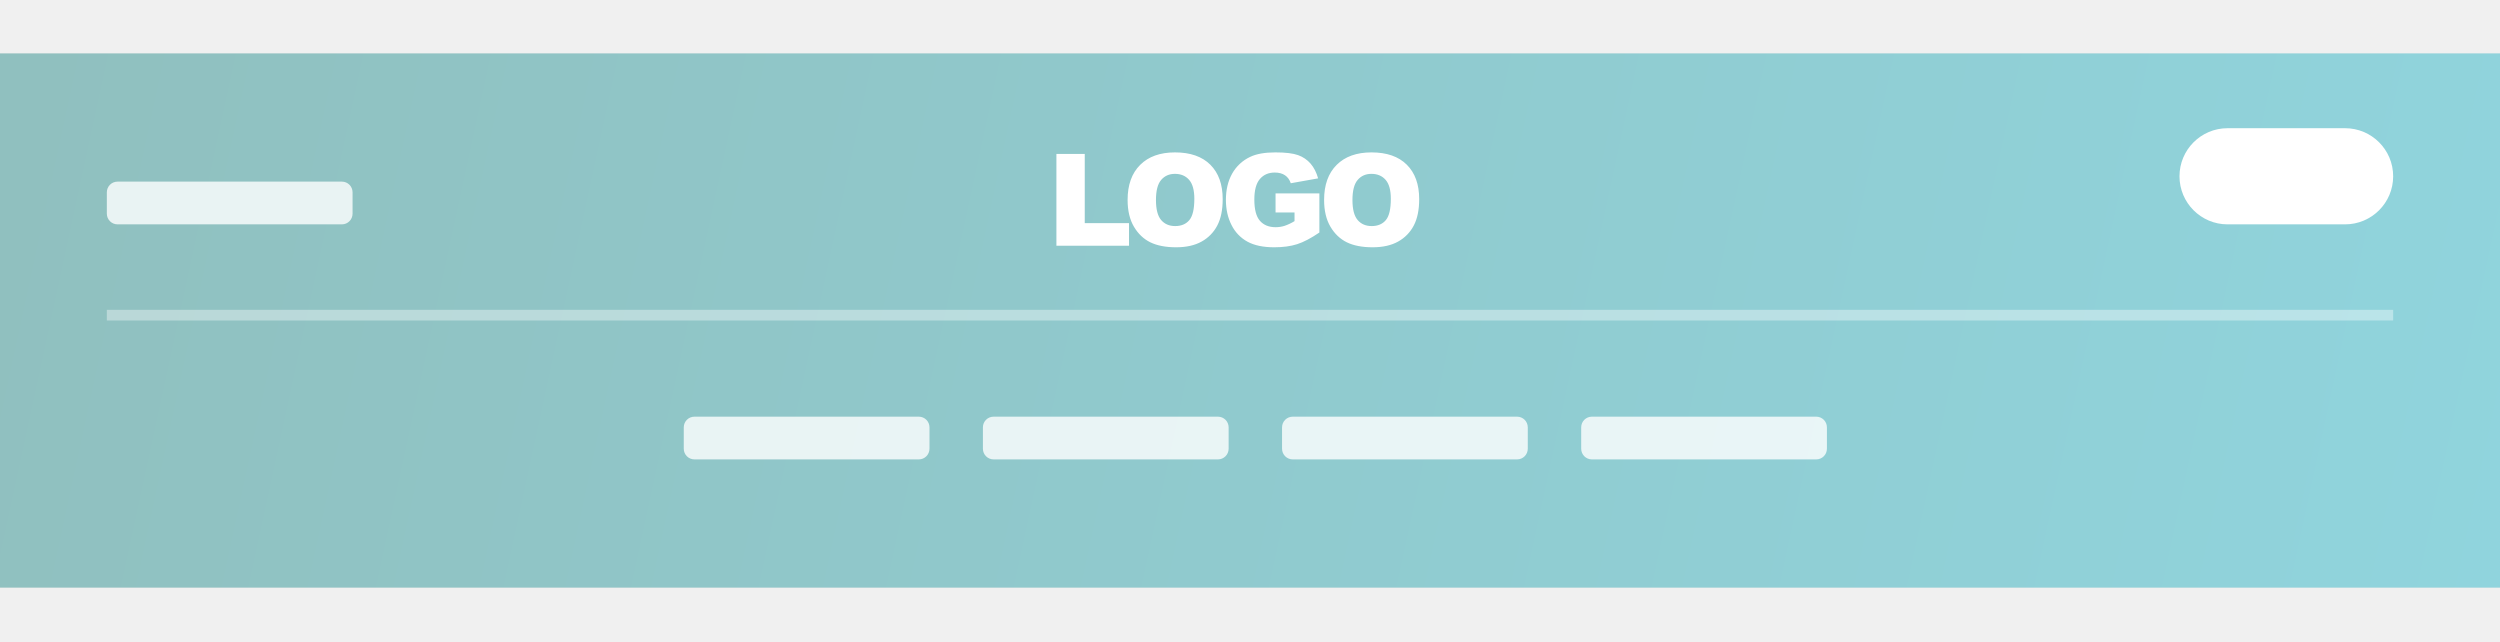
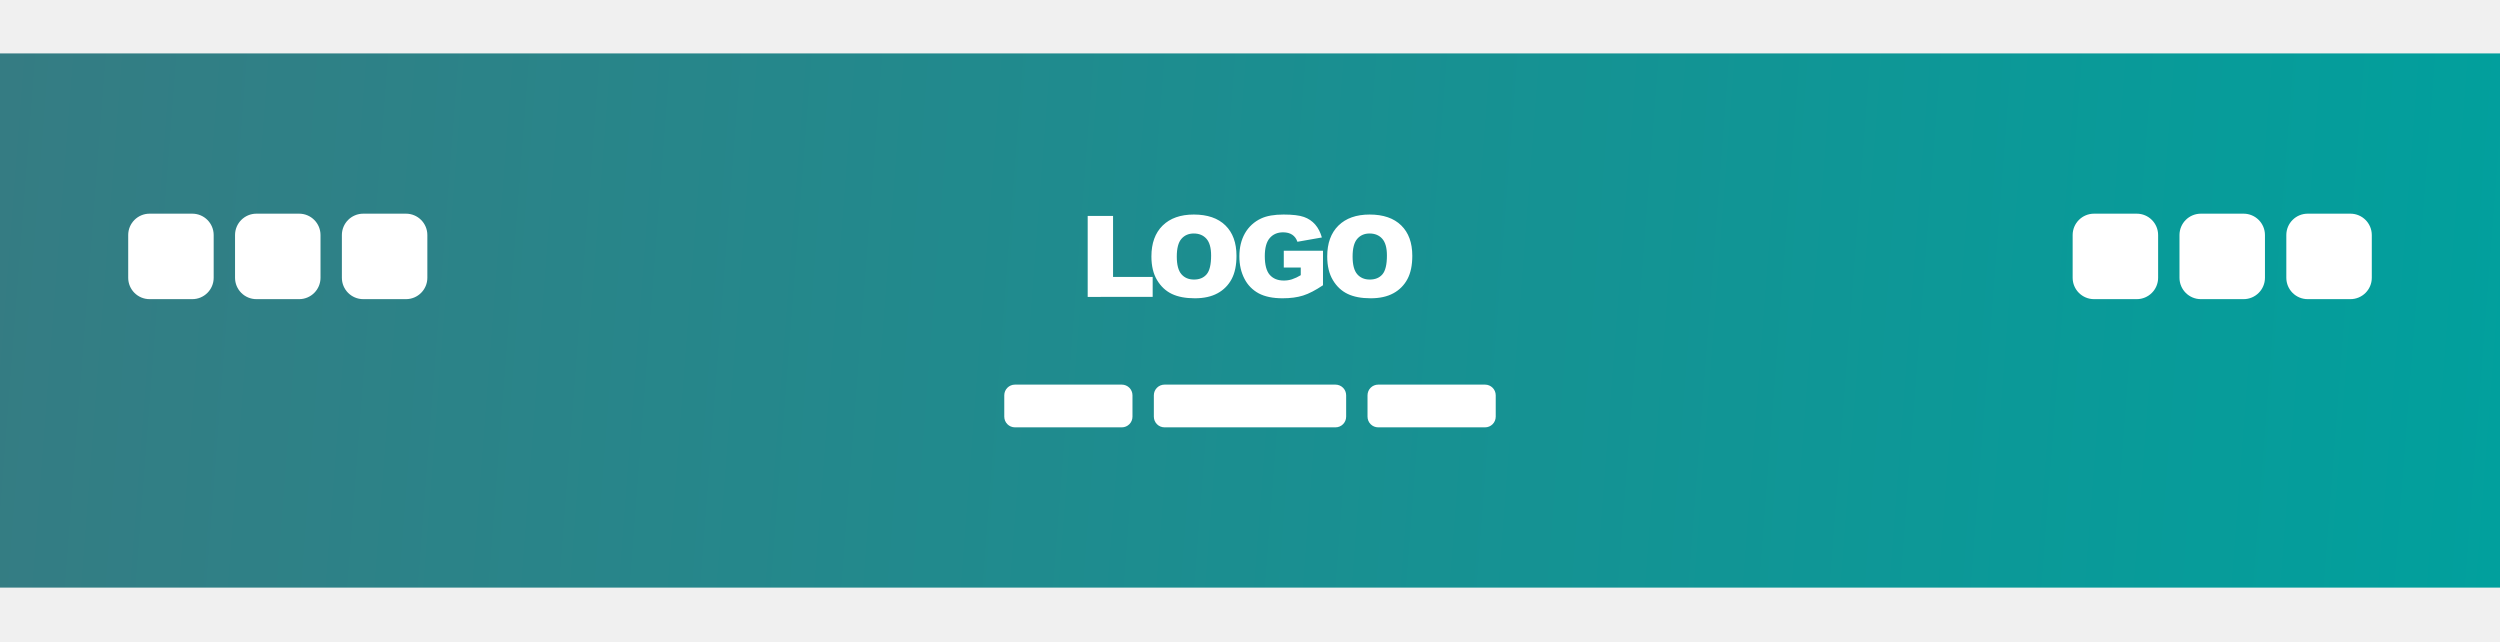
- <svg xmlns="http://www.w3.org/2000/svg" xmlns:xlink="http://www.w3.org/1999/xlink" width="234" height="60" viewBox="0 0 234 60">
+ <svg xmlns="http://www.w3.org/2000/svg" width="234" height="60" viewBox="0 0 234 60">
+   <path transform="translate(0 5)" fill="url(#header_preview_vertical__a)" d="M0 0h234v50H0z" />
+   <rect x="12" y="20" width="8" height="8" rx="2" fill="#fff" />
+   <rect x="22" y="20" width="8" height="8" rx="2" fill="#fff" />
+   <rect x="32" y="20" width="8" height="8" rx="2" fill="#fff" />
+   <path d="M107.89 27.789v-1.865h-3.708V20.21h-2.374v7.58l6.082-.001Zm3.945.13c.852 0 1.565-.158 2.136-.473a3.208 3.208 0 0 0 1.31-1.324c.303-.567.454-1.293.454-2.179 0-1.22-.346-2.169-1.038-2.846-.692-.677-1.677-1.016-2.957-1.016-1.247 0-2.22.345-2.92 1.034-.699.69-1.048 1.653-1.048 2.89 0 .886.176 1.624.53 2.213.352.59.813 1.02 1.38 1.292.569.273 1.286.409 2.153.409Zm-.079-1.753c-.496 0-.889-.167-1.177-.501-.288-.335-.432-.884-.432-1.65 0-.772.145-1.325.435-1.66.29-.333.674-.5 1.153-.5.5 0 .896.164 1.188.493.291.33.437.85.437 1.564 0 .848-.14 1.436-.42 1.763-.279.327-.674.491-1.184.491Zm8.291 1.753c.741 0 1.381-.085 1.921-.256.54-.17 1.162-.492 1.864-.964v-3.232h-3.67v1.577h1.589v.714c-.26.16-.538.29-.828.388a2.518 2.518 0 0 1-.76.113c-.56 0-.996-.176-1.309-.527-.312-.352-.469-.938-.469-1.758 0-.772.155-1.336.464-1.693.31-.357.724-.535 1.245-.535.35 0 .637.076.863.227.225.152.385.37.48.657l2.29-.403c-.14-.49-.348-.894-.626-1.213a2.469 2.469 0 0 0-1.049-.705c-.42-.152-1.056-.228-1.905-.228-.881 0-1.582.122-2.103.367a3.35 3.35 0 0 0-1.52 1.393c-.346.612-.519 1.332-.519 2.159 0 .786.158 1.482.474 2.089a3.172 3.172 0 0 0 1.337 1.37c.575.306 1.319.46 2.231.46Zm8.244 0c.853 0 1.565-.158 2.136-.473a3.208 3.208 0 0 0 1.31-1.324c.303-.567.454-1.293.454-2.179 0-1.22-.346-2.169-1.038-2.846-.692-.677-1.677-1.016-2.957-1.016-1.247 0-2.22.345-2.92 1.034-.699.69-1.048 1.653-1.048 2.89 0 .886.176 1.624.53 2.213.352.59.813 1.02 1.38 1.292.569.273 1.286.409 2.153.409Zm-.079-1.753c-.496 0-.888-.167-1.177-.501-.288-.335-.432-.884-.432-1.65 0-.772.145-1.325.435-1.66.29-.333.674-.5 1.153-.5.5 0 .896.164 1.188.493.292.33.437.85.437 1.564 0 .848-.14 1.436-.419 1.763-.28.327-.675.491-1.185.491Z" fill="#fff" />
+   <rect x="194" y="20" width="8" height="8" rx="2" fill="#fff" />
+   <rect x="204" y="20" width="8" height="8" rx="2" fill="#fff" />
+   <rect x="214" y="20" width="8" height="8" rx="2" fill="#fff" />
+   <rect x="94" y="36" width="12" height="4" rx="1" fill="#fff" />
+   <rect x="108" y="36" width="18" height="4" rx="1" fill="#fff" />
+   <rect x="128" y="36" width="12" height="4" rx="1" fill="#fff" />
  <defs>
-     <linearGradient id="linearGradient-1" x1="0%" x2="100%" y1="47.717%" y2="52.283%">
-       <stop offset="0%" stop-color="#00A09D" />
-       <stop offset="100%" stop-color="#00E2FF" />
+     <linearGradient id="header_preview_vertical__a" x1="0" y1="0" x2="236.447" y2="18.188" gradientUnits="userSpaceOnUse">
+       <stop stop-color="#357C83" />
+       <stop offset="1" stop-color="#01A09D" />
    </linearGradient>
-     <rect id="path-29" width="234" height="50" x="0" y="5" />
  </defs>
-   <g fill="none" fill-rule="evenodd" class="header_template_vertical">
-     <g class="bg_ver">
-       <use fill="#000" fill-opacity=".14" xlink:href="#path-29" />
-       <use fill="url(#linearGradient-1)" fill-opacity=".3" xlink:href="#path-29" />
-     </g>
-     <g fill="#FFF" fill-rule="nonzero" class="group" transform="translate(98 10)">
-       <path d="M7.676 13v-2.115H3.533V4.41H.88V13h6.797zm4.409.146c.953 0 1.749-.178 2.387-.536a3.613 3.613 0 0 0 1.465-1.5c.338-.642.507-1.465.507-2.47 0-1.382-.387-2.457-1.16-3.225-.773-.768-1.875-1.151-3.305-1.151-1.394 0-2.482.39-3.263 1.172-.782.78-1.172 1.873-1.172 3.275 0 1.004.197 1.84.592 2.508.394.668.909 1.156 1.543 1.465.635.308 1.437.462 2.406.462zm-.088-1.986c-.555 0-.993-.19-1.316-.568-.322-.38-.483-1.002-.483-1.87 0-.874.162-1.501.486-1.88.325-.38.754-.569 1.29-.569.558 0 1 .187 1.327.56.326.373.489.964.489 1.772 0 .961-.156 1.627-.469 1.999-.312.37-.754.556-1.324.556zm9.266 1.986c.828 0 1.544-.096 2.148-.29.603-.193 1.298-.557 2.083-1.092V8.102h-4.102v1.787h1.776v.808a4.59 4.59 0 0 1-.926.44 2.78 2.78 0 0 1-.85.129c-.625 0-1.112-.2-1.462-.598-.35-.398-.524-1.063-.524-1.992 0-.875.173-1.515.518-1.92.346-.403.81-.606 1.392-.606.39 0 .712.086.964.258.252.172.43.42.536.744l2.56-.457c-.156-.554-.39-1.012-.7-1.374a2.765 2.765 0 0 0-1.172-.8c-.47-.171-1.18-.257-2.13-.257-.984 0-1.767.138-2.349.416a3.757 3.757 0 0 0-1.7 1.579c-.386.693-.58 1.509-.58 2.446 0 .89.177 1.68.531 2.367a3.569 3.569 0 0 0 1.494 1.553c.643.348 1.474.521 2.493.521zm9.214 0c.953 0 1.749-.178 2.388-.536a3.613 3.613 0 0 0 1.464-1.5c.338-.642.507-1.465.507-2.47 0-1.382-.386-2.457-1.16-3.225-.773-.768-1.875-1.151-3.305-1.151-1.394 0-2.482.39-3.263 1.172-.781.78-1.172 1.873-1.172 3.275 0 1.004.197 1.84.592 2.508.394.668.909 1.156 1.544 1.465.634.308 1.436.462 2.405.462zm-.088-1.986c-.555 0-.993-.19-1.315-.568-.323-.38-.484-1.002-.484-1.87 0-.874.162-1.501.487-1.88.324-.38.753-.569 1.289-.569.558 0 1 .187 1.327.56.326.373.489.964.489 1.772 0 .961-.156 1.627-.469 1.999-.312.37-.754.556-1.324.556z" class="logo" />
-     </g>
-     <rect width="214" height="1" x="10" y="29" fill="#FFF" class="rectangle_ver" opacity=".375" />
-     <g fill="#FFF" class="group" opacity=".804" transform="translate(64 39)">
-       <rect width="23" height="4" class="rectangle" rx="1" />
-       <g class="link" transform="translate(28)">
-         <rect width="23" height="4" class="rectangle" rx="1" />
-       </g>
-       <g class="link" transform="translate(56)">
-         <rect width="23" height="4" class="rectangle" rx="1" />
-       </g>
-       <g class="link" transform="translate(84)">
-         <rect width="23" height="4" class="rectangle" rx="1" />
-       </g>
-     </g>
-     <g fill="#FFF" class="group" opacity=".804" transform="translate(10 17)">
-       <rect width="23" height="4" class="rectangle" rx="1" />
-     </g>
-     <rect width="20" height="9" fill="#FFF" class="rectangle" rx="4.5" transform="translate(204 12)" />
-   </g>
</svg>
